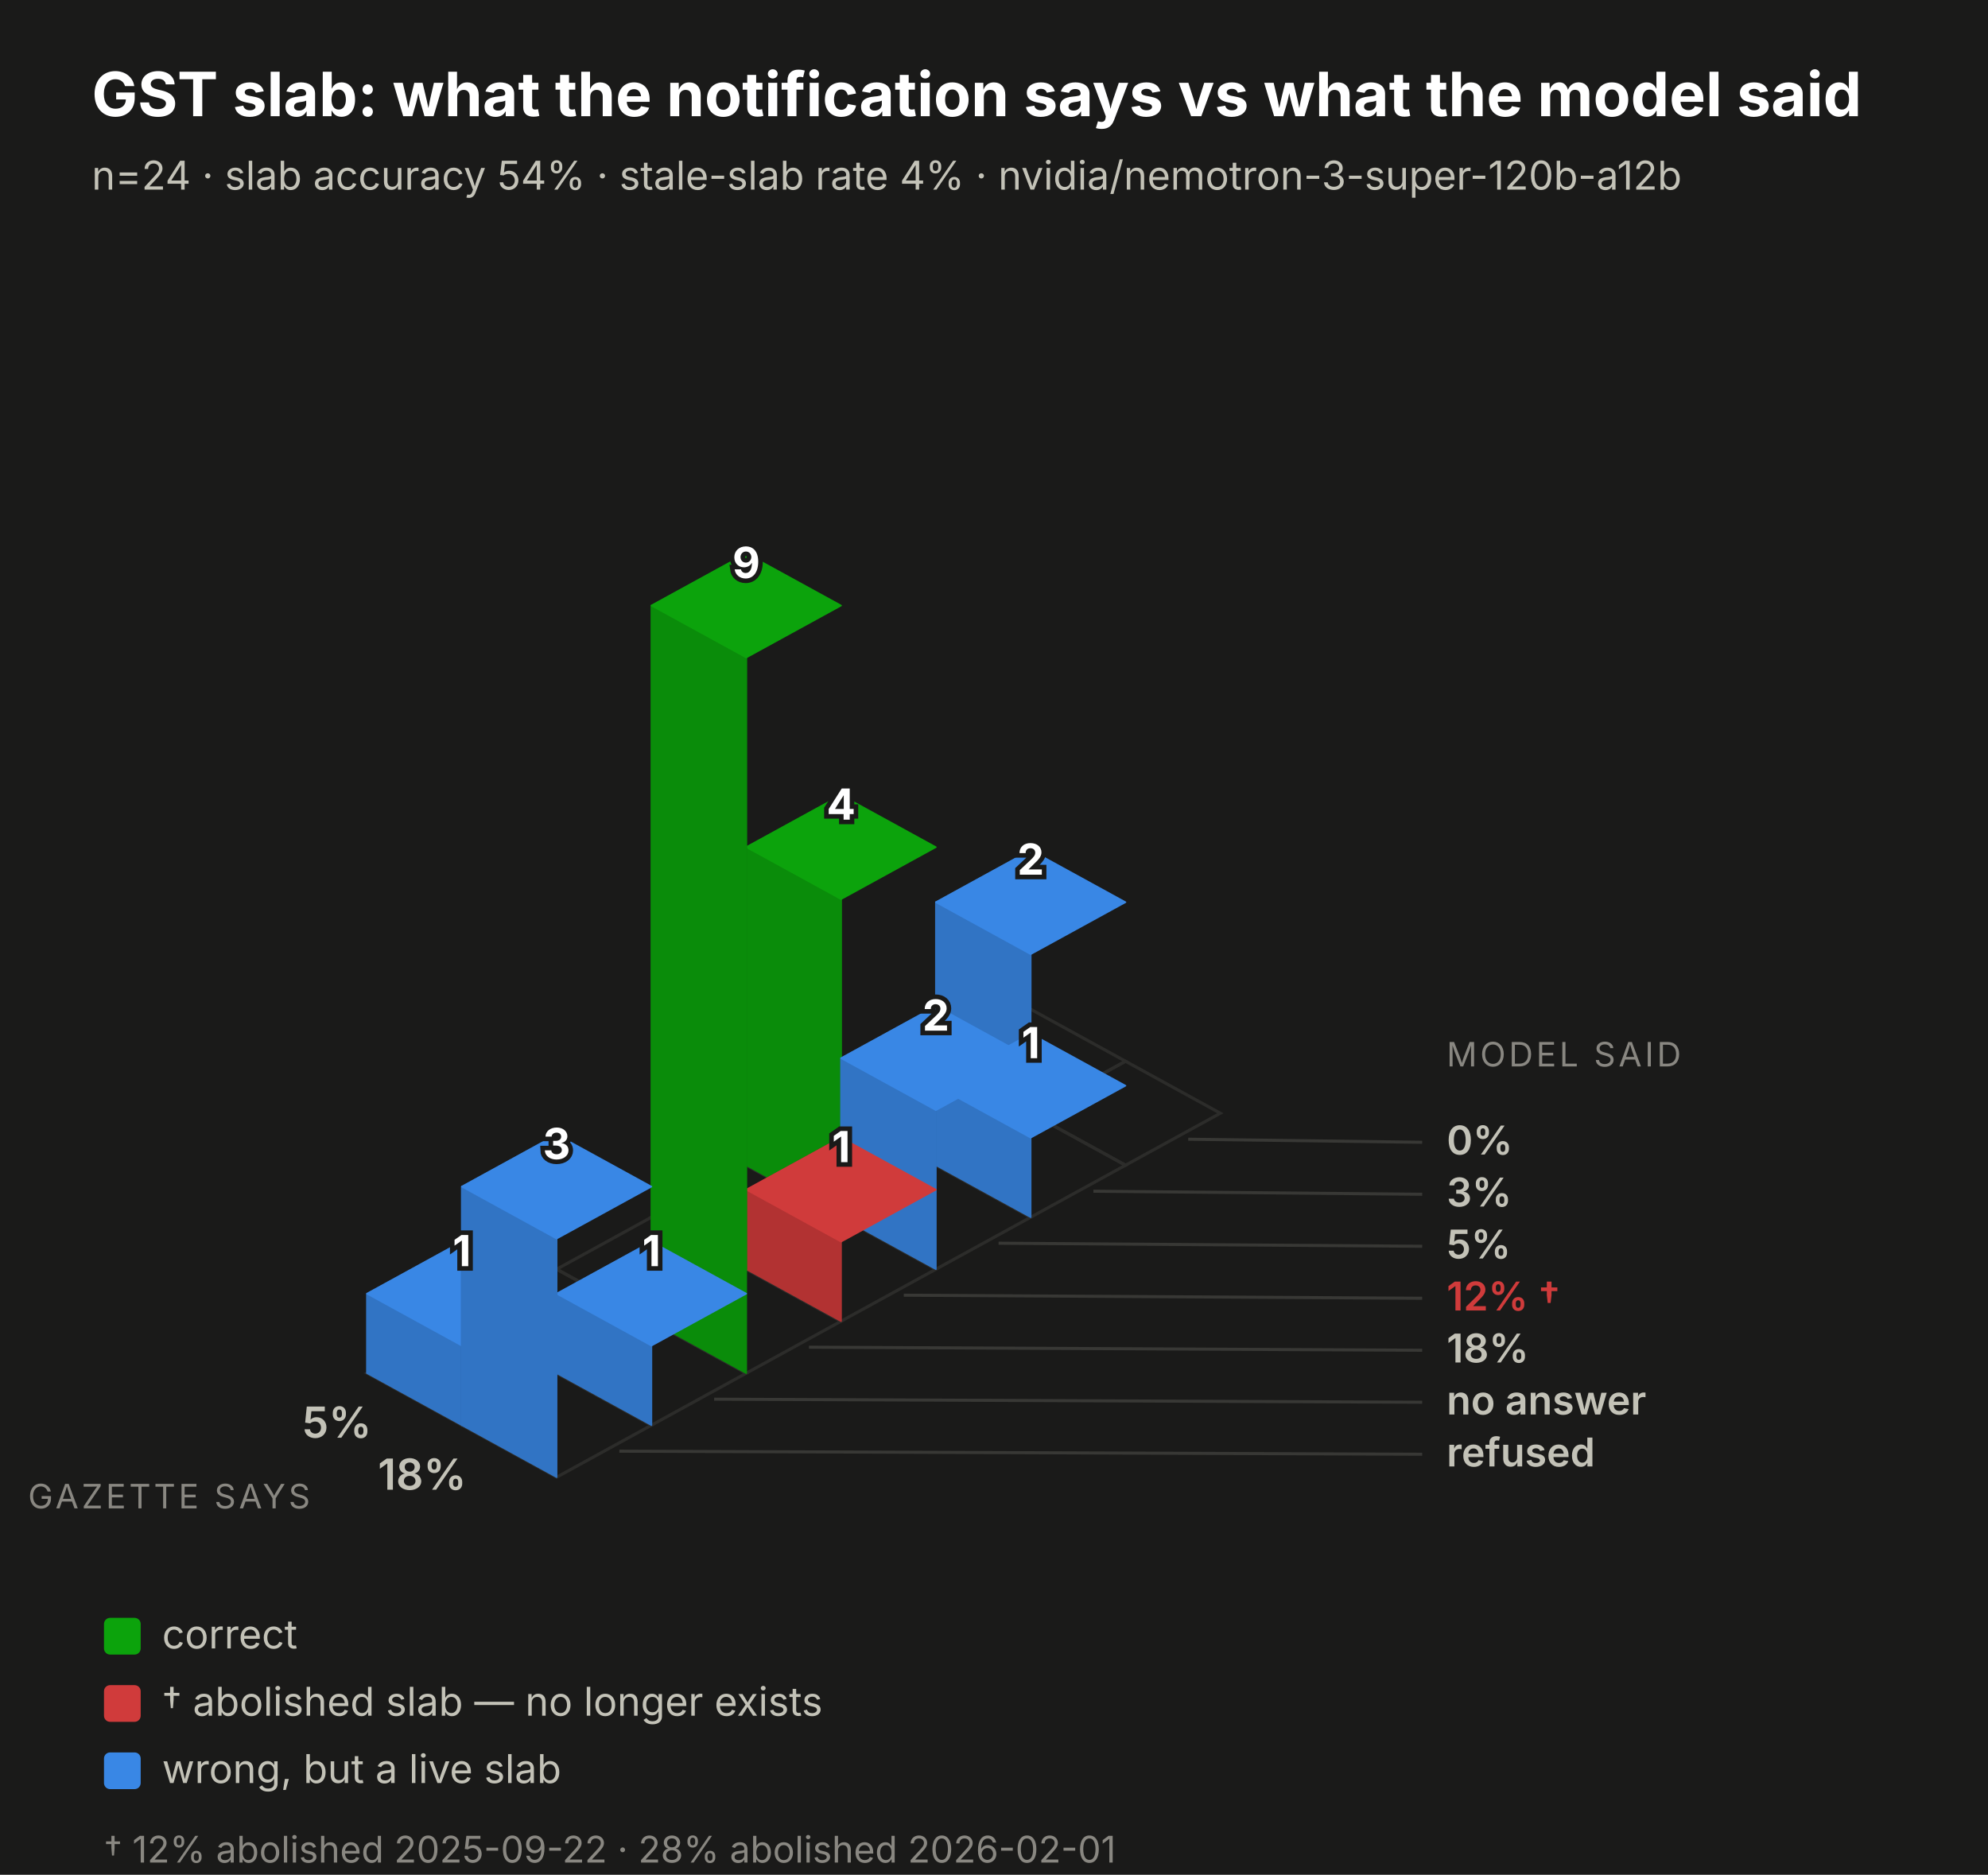
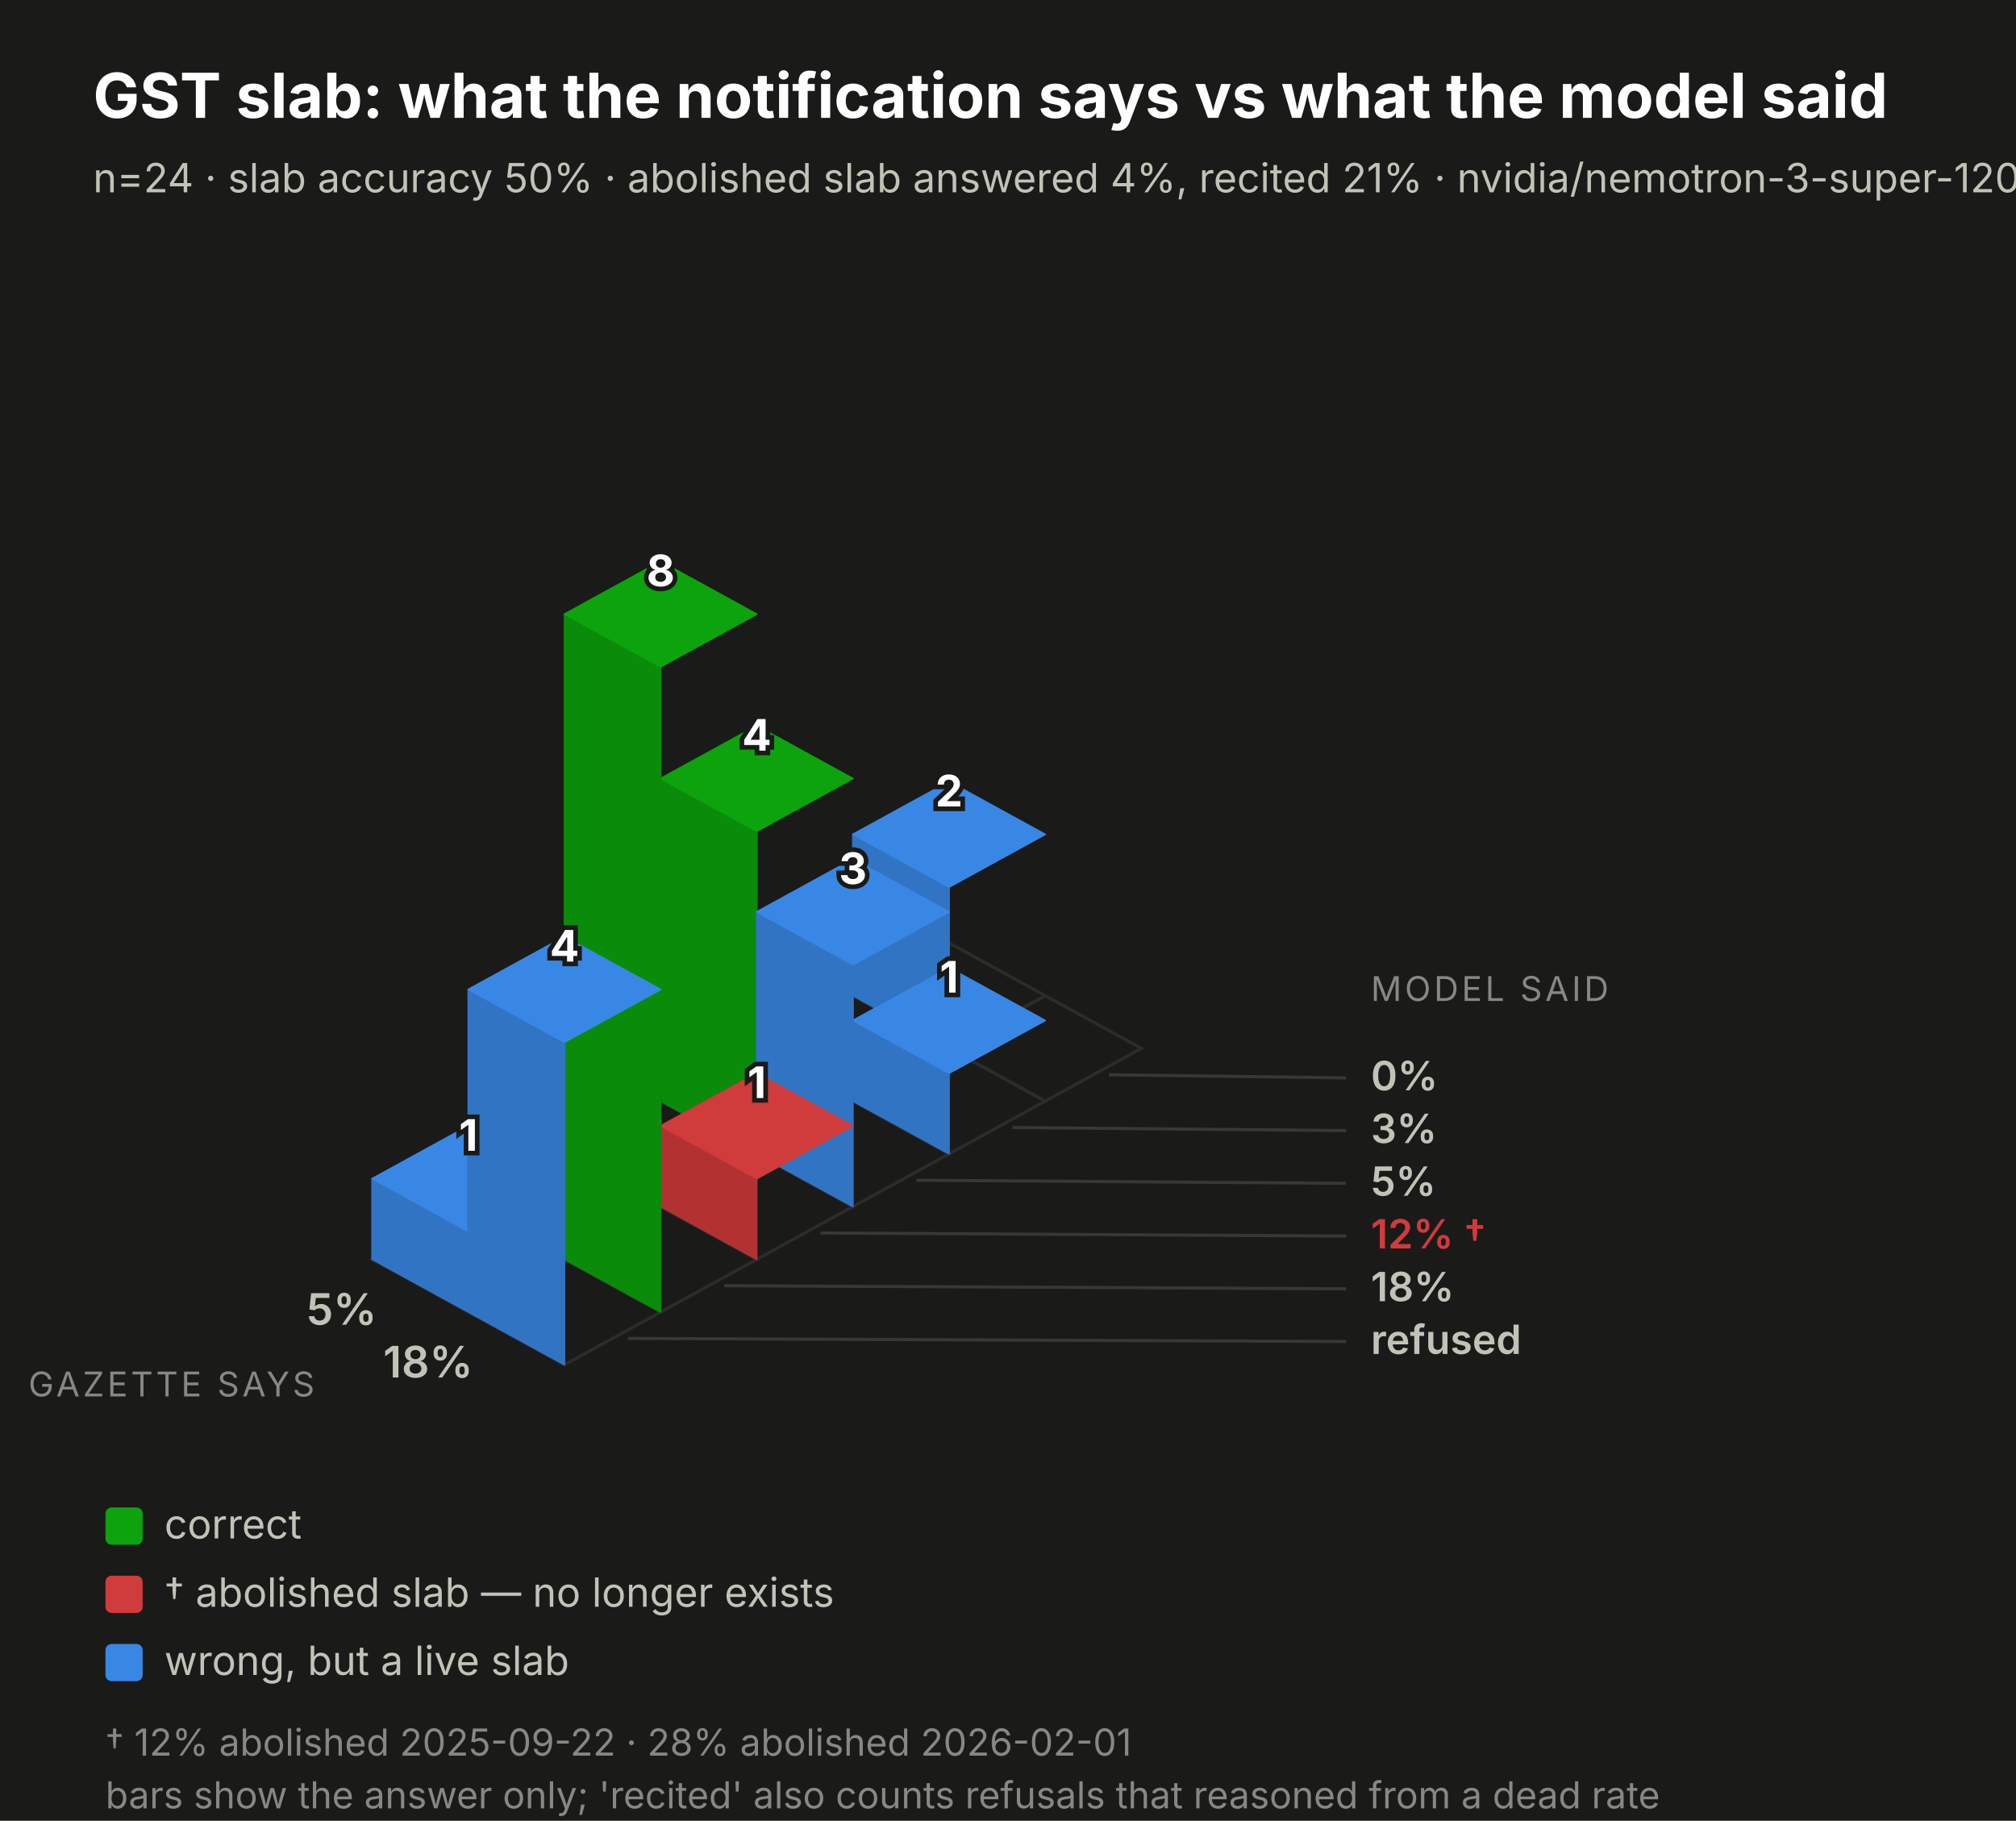
- <svg xmlns="http://www.w3.org/2000/svg" width="650" height="613" viewBox="0 0 650 613" font-family="system-ui,-apple-system,Segoe UI,sans-serif">
-   <rect width="650" height="613" fill="#1a1a19" />
+ <svg xmlns="http://www.w3.org/2000/svg" width="650" height="587" viewBox="0 0 650 587" font-family="system-ui,-apple-system,Segoe UI,sans-serif">
+   <rect width="650" height="587" fill="#1a1a19" />
  <text x="30" y="38" font-size="20" font-weight="700" fill="#ffffff">GST slab: what the notification says vs what the model said</text>
-   <text x="30" y="62" font-size="13" fill="#c3c2b7">n=24 · slab accuracy 54% · stale-slab rate 4% · nvidia/nemotron-3-super-120b-a12b</text>
-   <polygon points="337.0,330.0 368.0,347.0 337.0,364.0 306.0,347.0" fill="none" stroke="#2c2c2a" stroke-width="1" />
-   <polygon points="306.0,347.0 337.0,364.0 306.0,381.0 275.0,364.0" fill="none" stroke="#2c2c2a" stroke-width="1" />
-   <polygon points="275.0,364.0 306.0,381.0 275.0,398.0 244.0,381.0" fill="none" stroke="#2c2c2a" stroke-width="1" />
-   <polygon points="244.0,381.0 275.0,398.0 244.0,415.0 213.0,398.0" fill="none" stroke="#2c2c2a" stroke-width="1" />
-   <polygon points="213.0,398.0 244.0,415.0 213.0,432.0 182.0,415.0" fill="none" stroke="#2c2c2a" stroke-width="1" />
-   <polygon points="182.0,415.0 213.0,432.0 182.0,449.0 151.0,432.0" fill="none" stroke="#2c2c2a" stroke-width="1" />
-   <polygon points="151.0,432.0 182.0,449.0 151.0,466.0 120.0,449.0" fill="none" stroke="#2c2c2a" stroke-width="1" />
-   <polygon points="368.0,347.0 399.0,364.0 368.0,381.0 337.0,364.0" fill="none" stroke="#2c2c2a" stroke-width="1" />
-   <polygon points="337.0,364.0 368.0,381.0 337.0,398.0 306.0,381.0" fill="none" stroke="#2c2c2a" stroke-width="1" />
-   <polygon points="306.0,381.0 337.0,398.0 306.0,415.0 275.0,398.0" fill="none" stroke="#2c2c2a" stroke-width="1" />
-   <polygon points="275.0,398.0 306.0,415.0 275.0,432.0 244.0,415.0" fill="none" stroke="#2c2c2a" stroke-width="1" />
-   <polygon points="244.0,415.0 275.0,432.0 244.0,449.0 213.0,432.0" fill="none" stroke="#2c2c2a" stroke-width="1" />
-   <polygon points="213.0,432.0 244.0,449.0 213.0,466.0 182.0,449.0" fill="none" stroke="#2c2c2a" stroke-width="1" />
-   <polygon points="182.0,449.0 213.0,466.0 182.0,483.0 151.0,466.0" fill="none" stroke="#2c2c2a" stroke-width="1" />
-   <polygon points="337.0,278.0 306.0,295.0 306.0,347.0 337.0,330.0" fill="#2961a4" stroke="#2961a4" stroke-width="0.5" stroke-linejoin="round" />
-   <polygon points="306.0,295.0 337.0,312.0 337.0,364.0 306.0,347.0" fill="#3174c4" stroke="#3174c4" stroke-width="0.5" stroke-linejoin="round" />
-   <polygon points="337.0,278.0 368.0,295.0 337.0,312.0 306.0,295.0" fill="#3987e5" stroke="#3987e5" stroke-width="0.5" stroke-linejoin="round" />
-   <polygon points="275.0,260.0 244.0,277.0 244.0,381.0 275.0,364.0" fill="#087508" stroke="#087508" stroke-width="0.5" stroke-linejoin="round" />
-   <polygon points="244.0,277.0 275.0,294.0 275.0,398.0 244.0,381.0" fill="#0a8c0a" stroke="#0a8c0a" stroke-width="0.5" stroke-linejoin="round" />
-   <polygon points="275.0,260.0 306.0,277.0 275.0,294.0 244.0,277.0" fill="#0ca30c" stroke="#0ca30c" stroke-width="0.5" stroke-linejoin="round" />
-   <polygon points="337.0,338.0 306.0,355.0 306.0,381.0 337.0,364.0" fill="#2961a4" stroke="#2961a4" stroke-width="0.5" stroke-linejoin="round" />
-   <polygon points="306.0,355.0 337.0,372.0 337.0,398.0 306.0,381.0" fill="#3174c4" stroke="#3174c4" stroke-width="0.5" stroke-linejoin="round" />
-   <polygon points="337.0,338.0 368.0,355.0 337.0,372.0 306.0,355.0" fill="#3987e5" stroke="#3987e5" stroke-width="0.5" stroke-linejoin="round" />
-   <polygon points="306.0,329.0 275.0,346.0 275.0,398.0 306.0,381.0" fill="#2961a4" stroke="#2961a4" stroke-width="0.5" stroke-linejoin="round" />
-   <polygon points="275.0,346.0 306.0,363.0 306.0,415.0 275.0,398.0" fill="#3174c4" stroke="#3174c4" stroke-width="0.5" stroke-linejoin="round" />
-   <polygon points="306.0,329.0 337.0,346.0 306.0,363.0 275.0,346.0" fill="#3987e5" stroke="#3987e5" stroke-width="0.5" stroke-linejoin="round" />
-   <polygon points="275.0,372.0 244.0,389.0 244.0,415.0 275.0,398.0" fill="#952a2a" stroke="#952a2a" stroke-width="0.5" stroke-linejoin="round" />
-   <polygon points="244.0,389.0 275.0,406.0 275.0,432.0 244.0,415.0" fill="#b23232" stroke="#b23232" stroke-width="0.5" stroke-linejoin="round" />
-   <polygon points="275.0,372.0 306.0,389.0 275.0,406.0 244.0,389.0" fill="#d03b3b" stroke="#d03b3b" stroke-width="0.5" stroke-linejoin="round" />
-   <polygon points="244.0,181.0 213.0,198.0 213.0,432.0 244.0,415.0" fill="#087508" stroke="#087508" stroke-width="0.5" stroke-linejoin="round" />
-   <polygon points="213.0,198.0 244.0,215.0 244.0,449.0 213.0,432.0" fill="#0a8c0a" stroke="#0a8c0a" stroke-width="0.5" stroke-linejoin="round" />
-   <polygon points="244.0,181.0 275.0,198.0 244.0,215.0 213.0,198.0" fill="#0ca30c" stroke="#0ca30c" stroke-width="0.5" stroke-linejoin="round" />
-   <polygon points="151.0,406.0 120.0,423.0 120.0,449.0 151.0,432.0" fill="#2961a4" stroke="#2961a4" stroke-width="0.5" stroke-linejoin="round" />
-   <polygon points="120.0,423.0 151.0,440.0 151.0,466.0 120.0,449.0" fill="#3174c4" stroke="#3174c4" stroke-width="0.5" stroke-linejoin="round" />
-   <polygon points="151.0,406.0 182.0,423.0 151.0,440.0 120.0,423.0" fill="#3987e5" stroke="#3987e5" stroke-width="0.5" stroke-linejoin="round" />
-   <polygon points="213.0,406.0 182.0,423.0 182.0,449.0 213.0,432.0" fill="#2961a4" stroke="#2961a4" stroke-width="0.5" stroke-linejoin="round" />
-   <polygon points="182.0,423.0 213.0,440.0 213.0,466.0 182.0,449.0" fill="#3174c4" stroke="#3174c4" stroke-width="0.5" stroke-linejoin="round" />
-   <polygon points="213.0,406.0 244.0,423.0 213.0,440.0 182.0,423.0" fill="#3987e5" stroke="#3987e5" stroke-width="0.5" stroke-linejoin="round" />
-   <polygon points="182.0,371.0 151.0,388.0 151.0,466.0 182.0,449.0" fill="#2961a4" stroke="#2961a4" stroke-width="0.5" stroke-linejoin="round" />
-   <polygon points="151.0,388.0 182.0,405.0 182.0,483.0 151.0,466.0" fill="#3174c4" stroke="#3174c4" stroke-width="0.5" stroke-linejoin="round" />
-   <polygon points="182.0,371.0 213.0,388.0 182.0,405.0 151.0,388.0" fill="#3987e5" stroke="#3987e5" stroke-width="0.5" stroke-linejoin="round" />
-   <text x="121.5" y="470.1" text-anchor="end" font-size="14" font-weight="600" fill="#c3c2b7">5%</text>
-   <text x="152.5" y="487.1" text-anchor="end" font-size="14" font-weight="600" fill="#c3c2b7">18%</text>
-   <path d="M388.5,372.5 L465.0,373.5" stroke="#383835" stroke-width="1" fill="none" />
-   <text x="473.0" y="377.5" text-anchor="start" font-size="13" font-weight="600" fill="#c3c2b7">0%</text>
-   <path d="M357.5,389.5 L465.0,390.5" stroke="#383835" stroke-width="1" fill="none" />
-   <text x="473.0" y="394.5" text-anchor="start" font-size="13" font-weight="600" fill="#c3c2b7">3%</text>
-   <path d="M326.5,406.5 L465.0,407.5" stroke="#383835" stroke-width="1" fill="none" />
-   <text x="473.0" y="411.5" text-anchor="start" font-size="13" font-weight="600" fill="#c3c2b7">5%</text>
-   <path d="M295.5,423.5 L465.0,424.5" stroke="#383835" stroke-width="1" fill="none" />
-   <text x="473.0" y="428.5" text-anchor="start" font-size="13" font-weight="600" fill="#d03b3b">12% †</text>
-   <path d="M264.5,440.5 L465.0,441.5" stroke="#383835" stroke-width="1" fill="none" />
-   <text x="473.0" y="445.5" text-anchor="start" font-size="13" font-weight="600" fill="#c3c2b7">18%</text>
-   <path d="M233.5,457.5 L465.0,458.5" stroke="#383835" stroke-width="1" fill="none" />
-   <text x="473.0" y="462.5" text-anchor="start" font-size="13" font-weight="600" fill="#c3c2b7">no answer</text>
-   <path d="M202.5,474.5 L465.0,475.5" stroke="#383835" stroke-width="1" fill="none" />
-   <text x="473.0" y="479.5" text-anchor="start" font-size="13" font-weight="600" fill="#c3c2b7">refused</text>
-   <text x="101.4" y="493.2" text-anchor="end" font-size="11" letter-spacing="0.09em" fill="#898781">GAZETTE SAYS</text>
-   <text x="473.0" y="348.7" text-anchor="start" font-size="11" letter-spacing="0.09em" fill="#898781">MODEL SAID</text>
-   <text x="337.0" y="286.0" text-anchor="middle" font-size="14" font-weight="700" fill="#ffffff" stroke="#1a1a19" stroke-width="3" paint-order="stroke">2</text>
-   <text x="275.0" y="268.0" text-anchor="middle" font-size="14" font-weight="700" fill="#ffffff" stroke="#1a1a19" stroke-width="3" paint-order="stroke">4</text>
-   <text x="337.0" y="346.0" text-anchor="middle" font-size="14" font-weight="700" fill="#ffffff" stroke="#1a1a19" stroke-width="3" paint-order="stroke">1</text>
-   <text x="306.0" y="337.0" text-anchor="middle" font-size="14" font-weight="700" fill="#ffffff" stroke="#1a1a19" stroke-width="3" paint-order="stroke">2</text>
-   <text x="275.0" y="380.0" text-anchor="middle" font-size="14" font-weight="700" fill="#ffffff" stroke="#1a1a19" stroke-width="3" paint-order="stroke">1</text>
-   <text x="244.0" y="189.0" text-anchor="middle" font-size="14" font-weight="700" fill="#ffffff" stroke="#1a1a19" stroke-width="3" paint-order="stroke">9</text>
-   <text x="151.0" y="414.0" text-anchor="middle" font-size="14" font-weight="700" fill="#ffffff" stroke="#1a1a19" stroke-width="3" paint-order="stroke">1</text>
-   <text x="213.0" y="414.0" text-anchor="middle" font-size="14" font-weight="700" fill="#ffffff" stroke="#1a1a19" stroke-width="3" paint-order="stroke">1</text>
-   <text x="182.0" y="379.0" text-anchor="middle" font-size="14" font-weight="700" fill="#ffffff" stroke="#1a1a19" stroke-width="3" paint-order="stroke">3</text>
-   <rect x="34" y="529" width="12" height="12" rx="2" fill="#0ca30c" />
-   <text x="53" y="539" font-size="13" fill="#c3c2b7">correct</text>
-   <rect x="34" y="551" width="12" height="12" rx="2" fill="#d03b3b" />
-   <text x="53" y="561" font-size="13" fill="#c3c2b7">† abolished slab — no longer exists</text>
-   <rect x="34" y="573" width="12" height="12" rx="2" fill="#3987e5" />
-   <text x="53" y="583" font-size="13" fill="#c3c2b7">wrong, but a live slab</text>
-   <text x="34" y="609" font-size="12" fill="#898781">† 12% abolished 2025-09-22 · 28% abolished 2026-02-01</text>
+   <text x="30" y="62" font-size="13" fill="#c3c2b7">n=24 · slab accuracy 50% · abolished slab answered 4%, recited 21% · nvidia/nemotron-3-super-120b-a12b</text>
+   <polygon points="306.0,304.0 337.0,321.0 306.0,338.0 275.0,321.0" fill="none" stroke="#2c2c2a" stroke-width="1" />
+   <polygon points="275.0,321.0 306.0,338.0 275.0,355.0 244.0,338.0" fill="none" stroke="#2c2c2a" stroke-width="1" />
+   <polygon points="244.0,338.0 275.0,355.0 244.0,372.0 213.0,355.0" fill="none" stroke="#2c2c2a" stroke-width="1" />
+   <polygon points="213.0,355.0 244.0,372.0 213.0,389.0 182.0,372.0" fill="none" stroke="#2c2c2a" stroke-width="1" />
+   <polygon points="182.0,372.0 213.0,389.0 182.0,406.0 151.0,389.0" fill="none" stroke="#2c2c2a" stroke-width="1" />
+   <polygon points="151.0,389.0 182.0,406.0 151.0,423.0 120.0,406.0" fill="none" stroke="#2c2c2a" stroke-width="1" />
+   <polygon points="337.0,321.0 368.0,338.0 337.0,355.0 306.0,338.0" fill="none" stroke="#2c2c2a" stroke-width="1" />
+   <polygon points="306.0,338.0 337.0,355.0 306.0,372.0 275.0,355.0" fill="none" stroke="#2c2c2a" stroke-width="1" />
+   <polygon points="275.0,355.0 306.0,372.0 275.0,389.0 244.0,372.0" fill="none" stroke="#2c2c2a" stroke-width="1" />
+   <polygon points="244.0,372.0 275.0,389.0 244.0,406.0 213.0,389.0" fill="none" stroke="#2c2c2a" stroke-width="1" />
+   <polygon points="213.0,389.0 244.0,406.0 213.0,423.0 182.0,406.0" fill="none" stroke="#2c2c2a" stroke-width="1" />
+   <polygon points="182.0,406.0 213.0,423.0 182.0,440.0 151.0,423.0" fill="none" stroke="#2c2c2a" stroke-width="1" />
+   <polygon points="306.0,252.0 275.0,269.0 275.0,321.0 306.0,304.0" fill="#2961a4" stroke="#2961a4" stroke-width="0.5" stroke-linejoin="round" />
+   <polygon points="275.0,269.0 306.0,286.0 306.0,338.0 275.0,321.0" fill="#3174c4" stroke="#3174c4" stroke-width="0.5" stroke-linejoin="round" />
+   <polygon points="306.0,252.0 337.0,269.0 306.0,286.0 275.0,269.0" fill="#3987e5" stroke="#3987e5" stroke-width="0.5" stroke-linejoin="round" />
+   <polygon points="244.0,234.0 213.0,251.0 213.0,355.0 244.0,338.0" fill="#087508" stroke="#087508" stroke-width="0.5" stroke-linejoin="round" />
+   <polygon points="213.0,251.0 244.0,268.0 244.0,372.0 213.0,355.0" fill="#0a8c0a" stroke="#0a8c0a" stroke-width="0.5" stroke-linejoin="round" />
+   <polygon points="244.0,234.0 275.0,251.0 244.0,268.0 213.0,251.0" fill="#0ca30c" stroke="#0ca30c" stroke-width="0.5" stroke-linejoin="round" />
+   <polygon points="306.0,312.0 275.0,329.0 275.0,355.0 306.0,338.0" fill="#2961a4" stroke="#2961a4" stroke-width="0.5" stroke-linejoin="round" />
+   <polygon points="275.0,329.0 306.0,346.0 306.0,372.0 275.0,355.0" fill="#3174c4" stroke="#3174c4" stroke-width="0.5" stroke-linejoin="round" />
+   <polygon points="306.0,312.0 337.0,329.0 306.0,346.0 275.0,329.0" fill="#3987e5" stroke="#3987e5" stroke-width="0.5" stroke-linejoin="round" />
+   <polygon points="275.0,277.0 244.0,294.0 244.0,372.0 275.0,355.0" fill="#2961a4" stroke="#2961a4" stroke-width="0.5" stroke-linejoin="round" />
+   <polygon points="244.0,294.0 275.0,311.0 275.0,389.0 244.0,372.0" fill="#3174c4" stroke="#3174c4" stroke-width="0.5" stroke-linejoin="round" />
+   <polygon points="275.0,277.0 306.0,294.0 275.0,311.0 244.0,294.0" fill="#3987e5" stroke="#3987e5" stroke-width="0.5" stroke-linejoin="round" />
+   <polygon points="244.0,346.0 213.0,363.0 213.0,389.0 244.0,372.0" fill="#952a2a" stroke="#952a2a" stroke-width="0.5" stroke-linejoin="round" />
+   <polygon points="213.0,363.0 244.0,380.0 244.0,406.0 213.0,389.0" fill="#b23232" stroke="#b23232" stroke-width="0.5" stroke-linejoin="round" />
+   <polygon points="244.0,346.0 275.0,363.0 244.0,380.0 213.0,363.0" fill="#d03b3b" stroke="#d03b3b" stroke-width="0.5" stroke-linejoin="round" />
+   <polygon points="151.0,363.0 120.0,380.0 120.0,406.0 151.0,389.0" fill="#2961a4" stroke="#2961a4" stroke-width="0.5" stroke-linejoin="round" />
+   <polygon points="120.0,380.0 151.0,397.0 151.0,423.0 120.0,406.0" fill="#3174c4" stroke="#3174c4" stroke-width="0.5" stroke-linejoin="round" />
+   <polygon points="151.0,363.0 182.0,380.0 151.0,397.0 120.0,380.0" fill="#3987e5" stroke="#3987e5" stroke-width="0.5" stroke-linejoin="round" />
+   <polygon points="213.0,181.0 182.0,198.0 182.0,406.0 213.0,389.0" fill="#087508" stroke="#087508" stroke-width="0.5" stroke-linejoin="round" />
+   <polygon points="182.0,198.0 213.0,215.0 213.0,423.0 182.0,406.0" fill="#0a8c0a" stroke="#0a8c0a" stroke-width="0.5" stroke-linejoin="round" />
+   <polygon points="213.0,181.0 244.0,198.0 213.0,215.0 182.0,198.0" fill="#0ca30c" stroke="#0ca30c" stroke-width="0.5" stroke-linejoin="round" />
+   <polygon points="182.0,302.0 151.0,319.0 151.0,423.0 182.0,406.0" fill="#2961a4" stroke="#2961a4" stroke-width="0.5" stroke-linejoin="round" />
+   <polygon points="151.0,319.0 182.0,336.0 182.0,440.0 151.0,423.0" fill="#3174c4" stroke="#3174c4" stroke-width="0.5" stroke-linejoin="round" />
+   <polygon points="182.0,302.0 213.0,319.0 182.0,336.0 151.0,319.0" fill="#3987e5" stroke="#3987e5" stroke-width="0.5" stroke-linejoin="round" />
+   <text x="121.5" y="427.1" text-anchor="end" font-size="14" font-weight="600" fill="#c3c2b7">5%</text>
+   <text x="152.5" y="444.1" text-anchor="end" font-size="14" font-weight="600" fill="#c3c2b7">18%</text>
+   <path d="M357.5,346.5 L434.0,347.5" stroke="#383835" stroke-width="1" fill="none" />
+   <text x="442.0" y="351.5" text-anchor="start" font-size="13" font-weight="600" fill="#c3c2b7">0%</text>
+   <path d="M326.5,363.5 L434.0,364.5" stroke="#383835" stroke-width="1" fill="none" />
+   <text x="442.0" y="368.5" text-anchor="start" font-size="13" font-weight="600" fill="#c3c2b7">3%</text>
+   <path d="M295.5,380.5 L434.0,381.5" stroke="#383835" stroke-width="1" fill="none" />
+   <text x="442.0" y="385.5" text-anchor="start" font-size="13" font-weight="600" fill="#c3c2b7">5%</text>
+   <path d="M264.5,397.5 L434.0,398.5" stroke="#383835" stroke-width="1" fill="none" />
+   <text x="442.0" y="402.5" text-anchor="start" font-size="13" font-weight="600" fill="#d03b3b">12% †</text>
+   <path d="M233.5,414.5 L434.0,415.5" stroke="#383835" stroke-width="1" fill="none" />
+   <text x="442.0" y="419.5" text-anchor="start" font-size="13" font-weight="600" fill="#c3c2b7">18%</text>
+   <path d="M202.5,431.5 L434.0,432.5" stroke="#383835" stroke-width="1" fill="none" />
+   <text x="442.0" y="436.5" text-anchor="start" font-size="13" font-weight="600" fill="#c3c2b7">refused</text>
+   <text x="101.4" y="450.2" text-anchor="end" font-size="11" letter-spacing="0.09em" fill="#898781">GAZETTE SAYS</text>
+   <text x="442.0" y="322.7" text-anchor="start" font-size="11" letter-spacing="0.09em" fill="#898781">MODEL SAID</text>
+   <text x="306.0" y="260.0" text-anchor="middle" font-size="14" font-weight="700" fill="#ffffff" stroke="#1a1a19" stroke-width="3" paint-order="stroke">2</text>
+   <text x="244.0" y="242.0" text-anchor="middle" font-size="14" font-weight="700" fill="#ffffff" stroke="#1a1a19" stroke-width="3" paint-order="stroke">4</text>
+   <text x="306.0" y="320.0" text-anchor="middle" font-size="14" font-weight="700" fill="#ffffff" stroke="#1a1a19" stroke-width="3" paint-order="stroke">1</text>
+   <text x="275.0" y="285.0" text-anchor="middle" font-size="14" font-weight="700" fill="#ffffff" stroke="#1a1a19" stroke-width="3" paint-order="stroke">3</text>
+   <text x="244.0" y="354.0" text-anchor="middle" font-size="14" font-weight="700" fill="#ffffff" stroke="#1a1a19" stroke-width="3" paint-order="stroke">1</text>
+   <text x="151.0" y="371.0" text-anchor="middle" font-size="14" font-weight="700" fill="#ffffff" stroke="#1a1a19" stroke-width="3" paint-order="stroke">1</text>
+   <text x="213.0" y="189.0" text-anchor="middle" font-size="14" font-weight="700" fill="#ffffff" stroke="#1a1a19" stroke-width="3" paint-order="stroke">8</text>
+   <text x="182.0" y="310.0" text-anchor="middle" font-size="14" font-weight="700" fill="#ffffff" stroke="#1a1a19" stroke-width="3" paint-order="stroke">4</text>
+   <rect x="34" y="486" width="12" height="12" rx="2" fill="#0ca30c" />
+   <text x="53" y="496" font-size="13" fill="#c3c2b7">correct</text>
+   <rect x="34" y="508" width="12" height="12" rx="2" fill="#d03b3b" />
+   <text x="53" y="518" font-size="13" fill="#c3c2b7">† abolished slab — no longer exists</text>
+   <rect x="34" y="530" width="12" height="12" rx="2" fill="#3987e5" />
+   <text x="53" y="540" font-size="13" fill="#c3c2b7">wrong, but a live slab</text>
+   <text x="34" y="566" font-size="12" fill="#898781">† 12% abolished 2025-09-22 · 28% abolished 2026-02-01</text>
+   <text x="34" y="583" font-size="12" fill="#898781">bars show the answer only; 'recited' also counts refusals that reasoned from a dead rate</text>
</svg>
